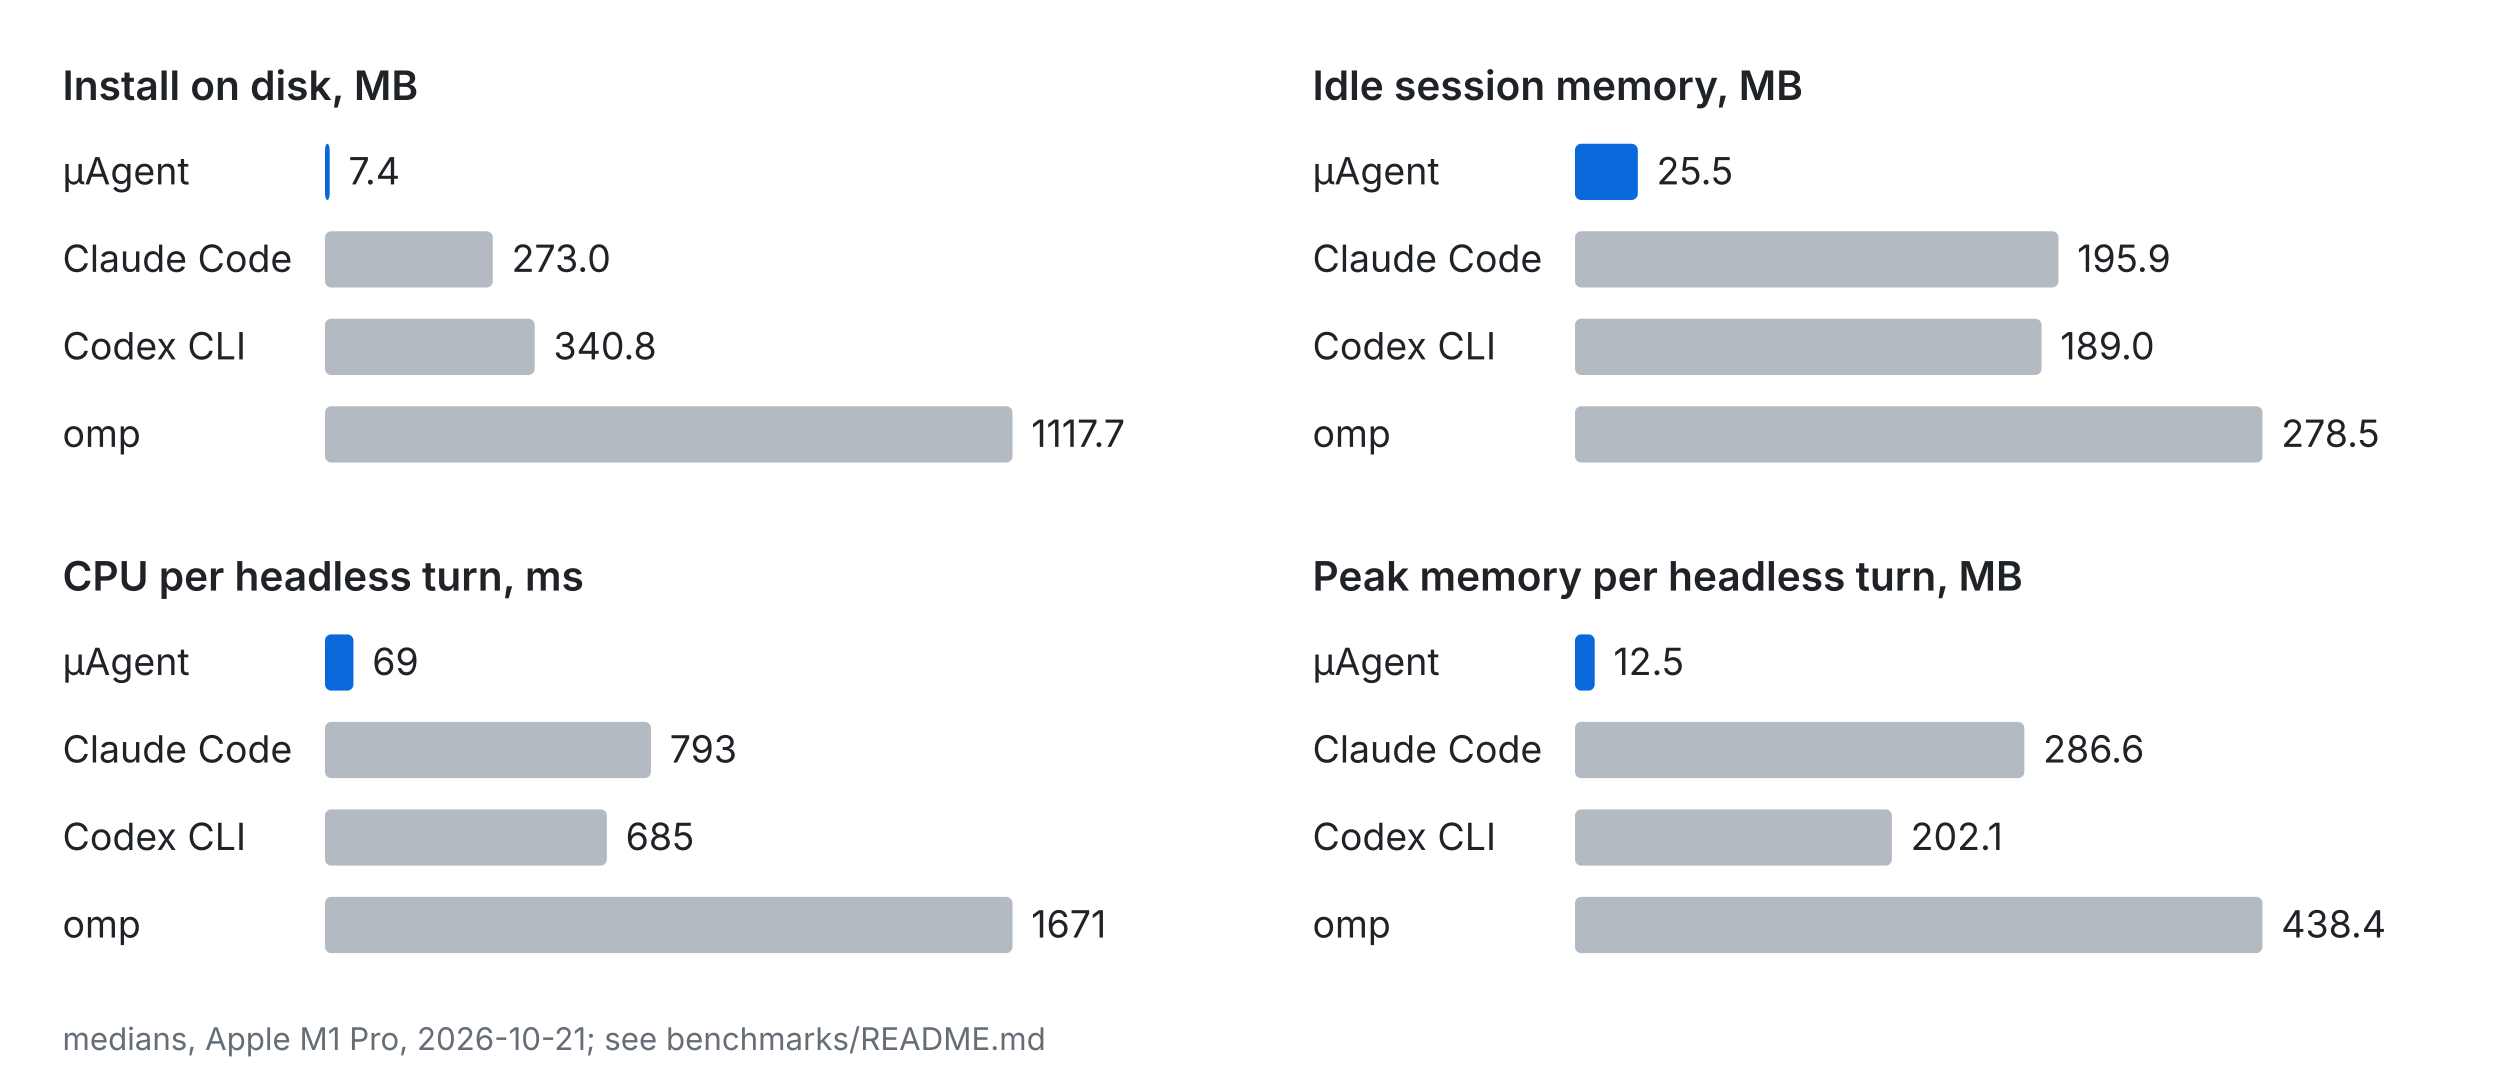
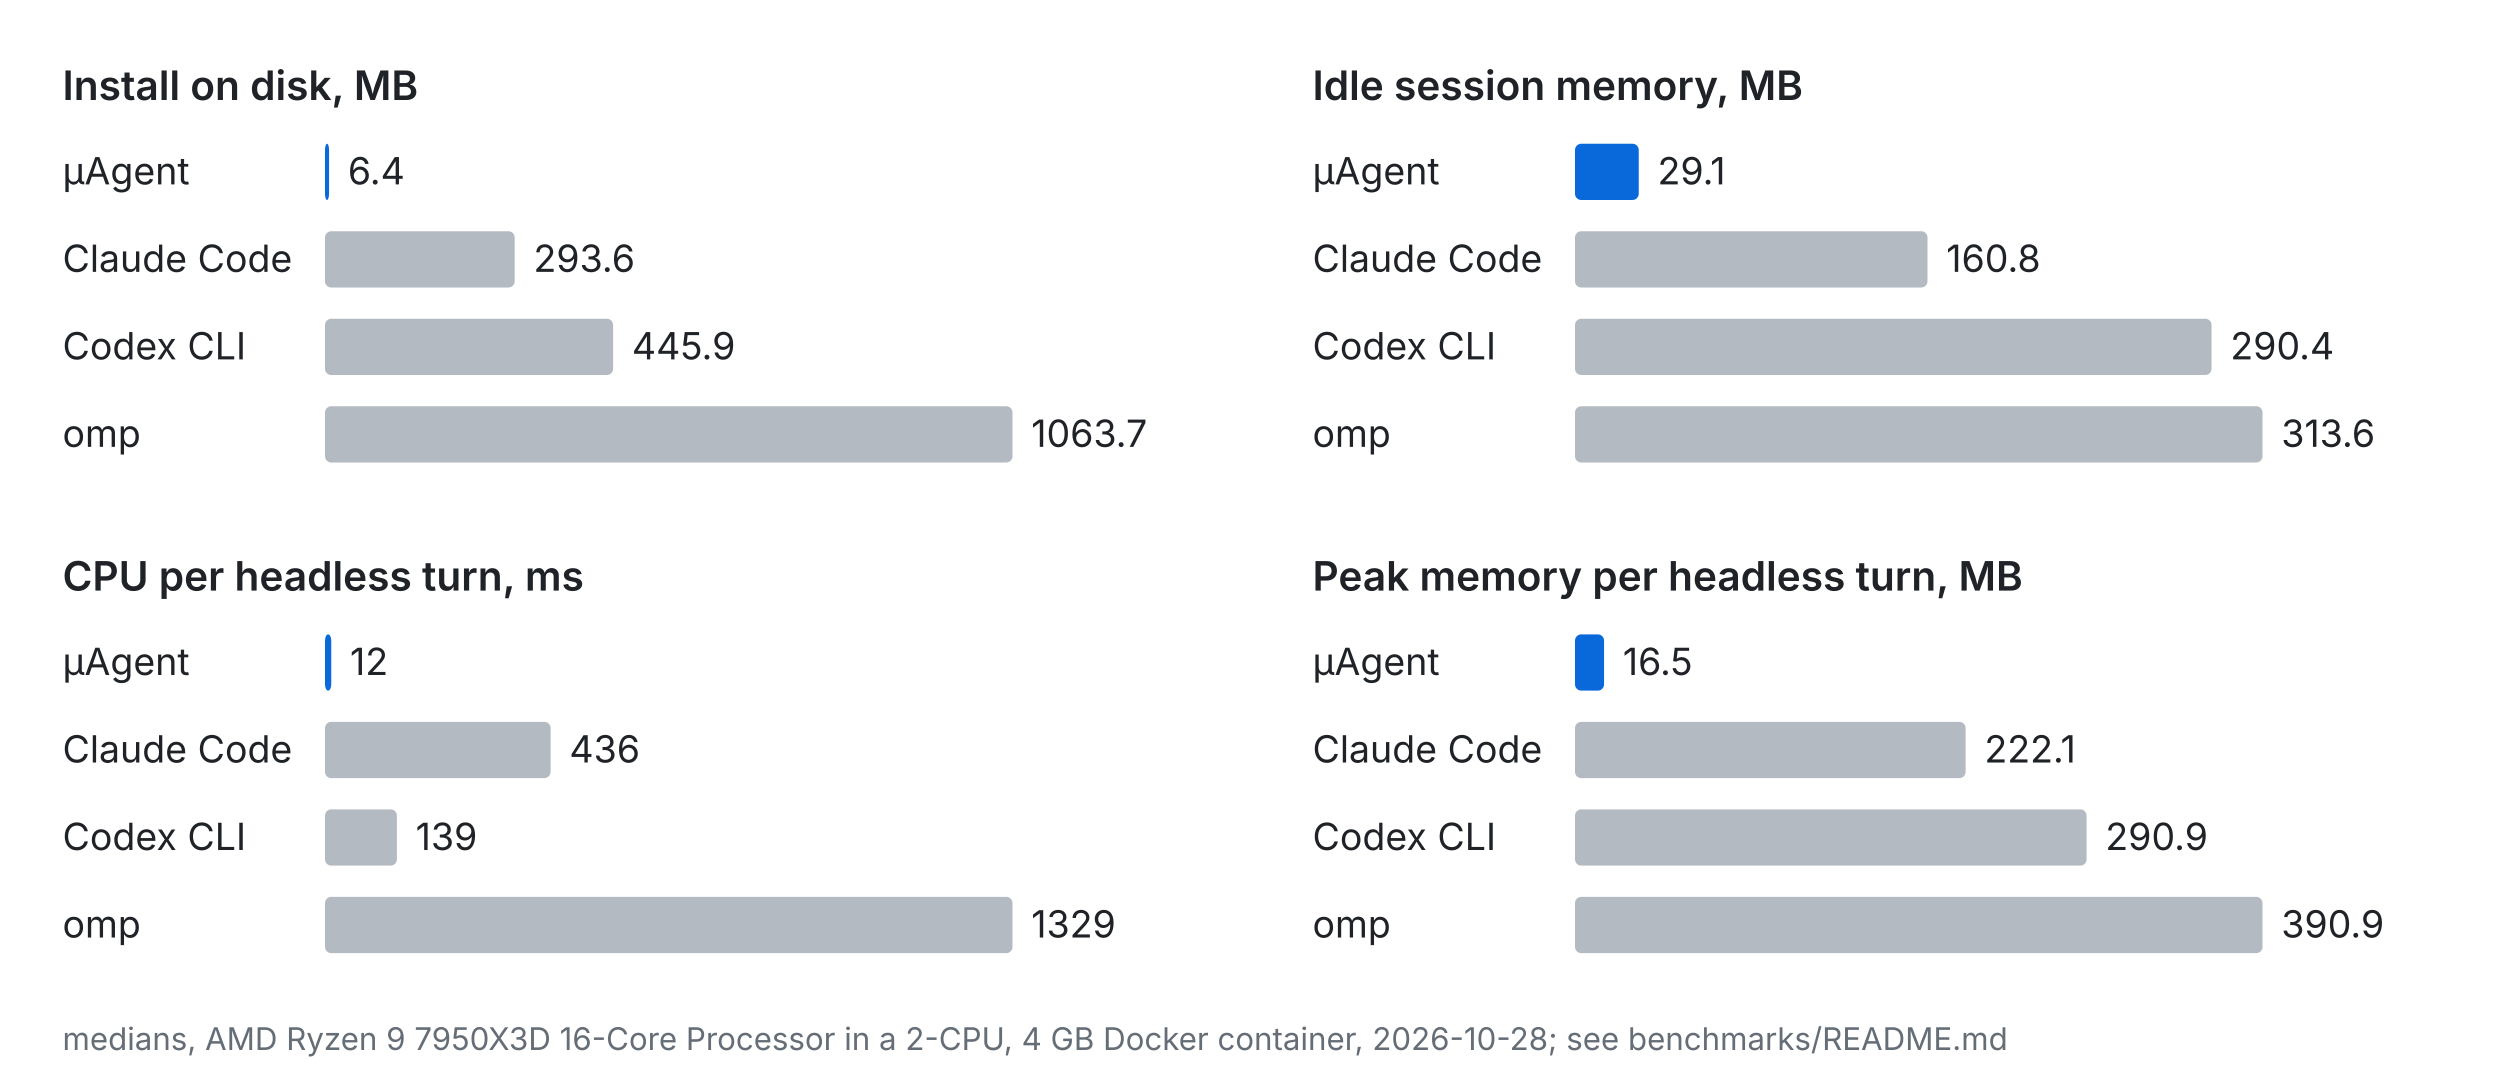
<svg xmlns="http://www.w3.org/2000/svg" viewBox="0 0 800 344" width="800" height="344" role="img" aria-label="Footprint of the agents">
  <style>
  .bg { fill: #ffffff; }
  text { font-family: system-ui, -apple-system, "Segoe UI", sans-serif; fill: #1f2328; }
  .title { font-size: 13px; font-weight: 600; }
  .name { font-size: 12px; }
  .value { font-size: 12px; font-variant-numeric: tabular-nums; }
  .note { font-size: 10px; fill: #656d76; }
  .bar { fill: #b4bac1; }
  .bar.uagent { fill: #0a69da; }
  @media (prefers-color-scheme: dark) {
    .bg { fill: #0d1117; }
    text { fill: #e6edf3; }
    .note { fill: #8b949e; }
    .bar { fill: #4a525c; }
    .bar.uagent { fill: #4493f8; }
  }
</style>
  <rect class="bg" width="800" height="344" />
  <text class="title" x="20" y="32">Install on disk, MB</text>
  <text class="name" x="20" y="59">µAgent</text>
-   <rect class="bar uagent" x="104" y="46" width="1.5" height="18" rx="2" />
-   <text class="value" x="111.5" y="59">7.4</text>
+   <rect class="bar uagent" x="104" y="46" width="1.3" height="18" rx="2" />
+   <text class="value" x="111.3" y="59">6.4</text>
  <text class="name" x="20" y="87">Claude Code</text>
-   <rect class="bar" x="104" y="74" width="53.7" height="18" rx="2" />
-   <text class="value" x="163.7" y="87">273.0</text>
+   <rect class="bar" x="104" y="74" width="60.7" height="18" rx="2" />
+   <text class="value" x="170.7" y="87">293.6</text>
  <text class="name" x="20" y="115">Codex CLI</text>
-   <rect class="bar" x="104" y="102" width="67.1" height="18" rx="2" />
-   <text class="value" x="177.1" y="115">340.8</text>
+   <rect class="bar" x="104" y="102" width="92.2" height="18" rx="2" />
+   <text class="value" x="202.2" y="115">445.9</text>
  <text class="name" x="20" y="143">omp</text>
  <rect class="bar" x="104" y="130" width="220.0" height="18" rx="2" />
-   <text class="value" x="330.0" y="143">1117.7</text>
+   <text class="value" x="330.0" y="143">1063.7</text>
  <text class="title" x="420" y="32">Idle session memory, MB</text>
  <text class="name" x="420" y="59">µAgent</text>
-   <rect class="bar uagent" x="504" y="46" width="20.1" height="18" rx="2" />
-   <text class="value" x="530.1" y="59">25.5</text>
+   <rect class="bar uagent" x="504" y="46" width="20.4" height="18" rx="2" />
+   <text class="value" x="530.4" y="59">29.1</text>
  <text class="name" x="420" y="87">Claude Code</text>
-   <rect class="bar" x="504" y="74" width="154.7" height="18" rx="2" />
-   <text class="value" x="664.7" y="87">195.9</text>
+   <rect class="bar" x="504" y="74" width="112.8" height="18" rx="2" />
+   <text class="value" x="622.8" y="87">160.8</text>
  <text class="name" x="420" y="115">Codex CLI</text>
-   <rect class="bar" x="504" y="102" width="149.3" height="18" rx="2" />
-   <text class="value" x="659.3" y="115">189.0</text>
+   <rect class="bar" x="504" y="102" width="203.7" height="18" rx="2" />
+   <text class="value" x="713.7" y="115">290.4</text>
  <text class="name" x="420" y="143">omp</text>
  <rect class="bar" x="504" y="130" width="220.0" height="18" rx="2" />
-   <text class="value" x="730.0" y="143">278.5</text>
+   <text class="value" x="730.0" y="143">313.6</text>
  <text class="title" x="20" y="189">CPU per headless turn, ms</text>
  <text class="name" x="20" y="216">µAgent</text>
-   <rect class="bar uagent" x="104" y="203" width="9.1" height="18" rx="2" />
-   <text class="value" x="119.1" y="216">69</text>
+   <rect class="bar uagent" x="104" y="203" width="2.0" height="18" rx="2" />
+   <text class="value" x="112.0" y="216">12</text>
  <text class="name" x="20" y="244">Claude Code</text>
-   <rect class="bar" x="104" y="231" width="104.3" height="18" rx="2" />
-   <text class="value" x="214.3" y="244">793</text>
+   <rect class="bar" x="104" y="231" width="72.2" height="18" rx="2" />
+   <text class="value" x="182.2" y="244">436</text>
  <text class="name" x="20" y="272">Codex CLI</text>
-   <rect class="bar" x="104" y="259" width="90.2" height="18" rx="2" />
-   <text class="value" x="200.2" y="272">685</text>
+   <rect class="bar" x="104" y="259" width="23.0" height="18" rx="2" />
+   <text class="value" x="133.0" y="272">139</text>
  <text class="name" x="20" y="300">omp</text>
  <rect class="bar" x="104" y="287" width="220.0" height="18" rx="2" />
-   <text class="value" x="330.0" y="300">1671</text>
+   <text class="value" x="330.0" y="300">1329</text>
  <text class="title" x="420" y="189">Peak memory per headless turn, MB</text>
  <text class="name" x="420" y="216">µAgent</text>
-   <rect class="bar uagent" x="504" y="203" width="6.3" height="18" rx="2" />
-   <text class="value" x="516.3" y="216">12.5</text>
+   <rect class="bar uagent" x="504" y="203" width="9.3" height="18" rx="2" />
+   <text class="value" x="519.3" y="216">16.5</text>
  <text class="name" x="420" y="244">Claude Code</text>
-   <rect class="bar" x="504" y="231" width="143.8" height="18" rx="2" />
-   <text class="value" x="653.8" y="244">286.6</text>
+   <rect class="bar" x="504" y="231" width="125.0" height="18" rx="2" />
+   <text class="value" x="635.0" y="244">222.1</text>
  <text class="name" x="420" y="272">Codex CLI</text>
-   <rect class="bar" x="504" y="259" width="101.4" height="18" rx="2" />
-   <text class="value" x="611.4" y="272">202.1</text>
+   <rect class="bar" x="504" y="259" width="163.7" height="18" rx="2" />
+   <text class="value" x="673.7" y="272">290.9</text>
  <text class="name" x="420" y="300">omp</text>
  <rect class="bar" x="504" y="287" width="220.0" height="18" rx="2" />
-   <text class="value" x="730.0" y="300">438.4</text>
-   <text class="note" x="20" y="336">medians, Apple M1 Pro, 2026-10-21; see benchmarks/README.md</text>
+   <text class="value" x="730.0" y="300">390.9</text>
+   <text class="note" x="20" y="336">medians, AMD Ryzen 9 7950X3D 16-Core Processor in a 2-CPU, 4 GB Docker container, 2026-10-28; see benchmarks/README.md</text>
</svg>
